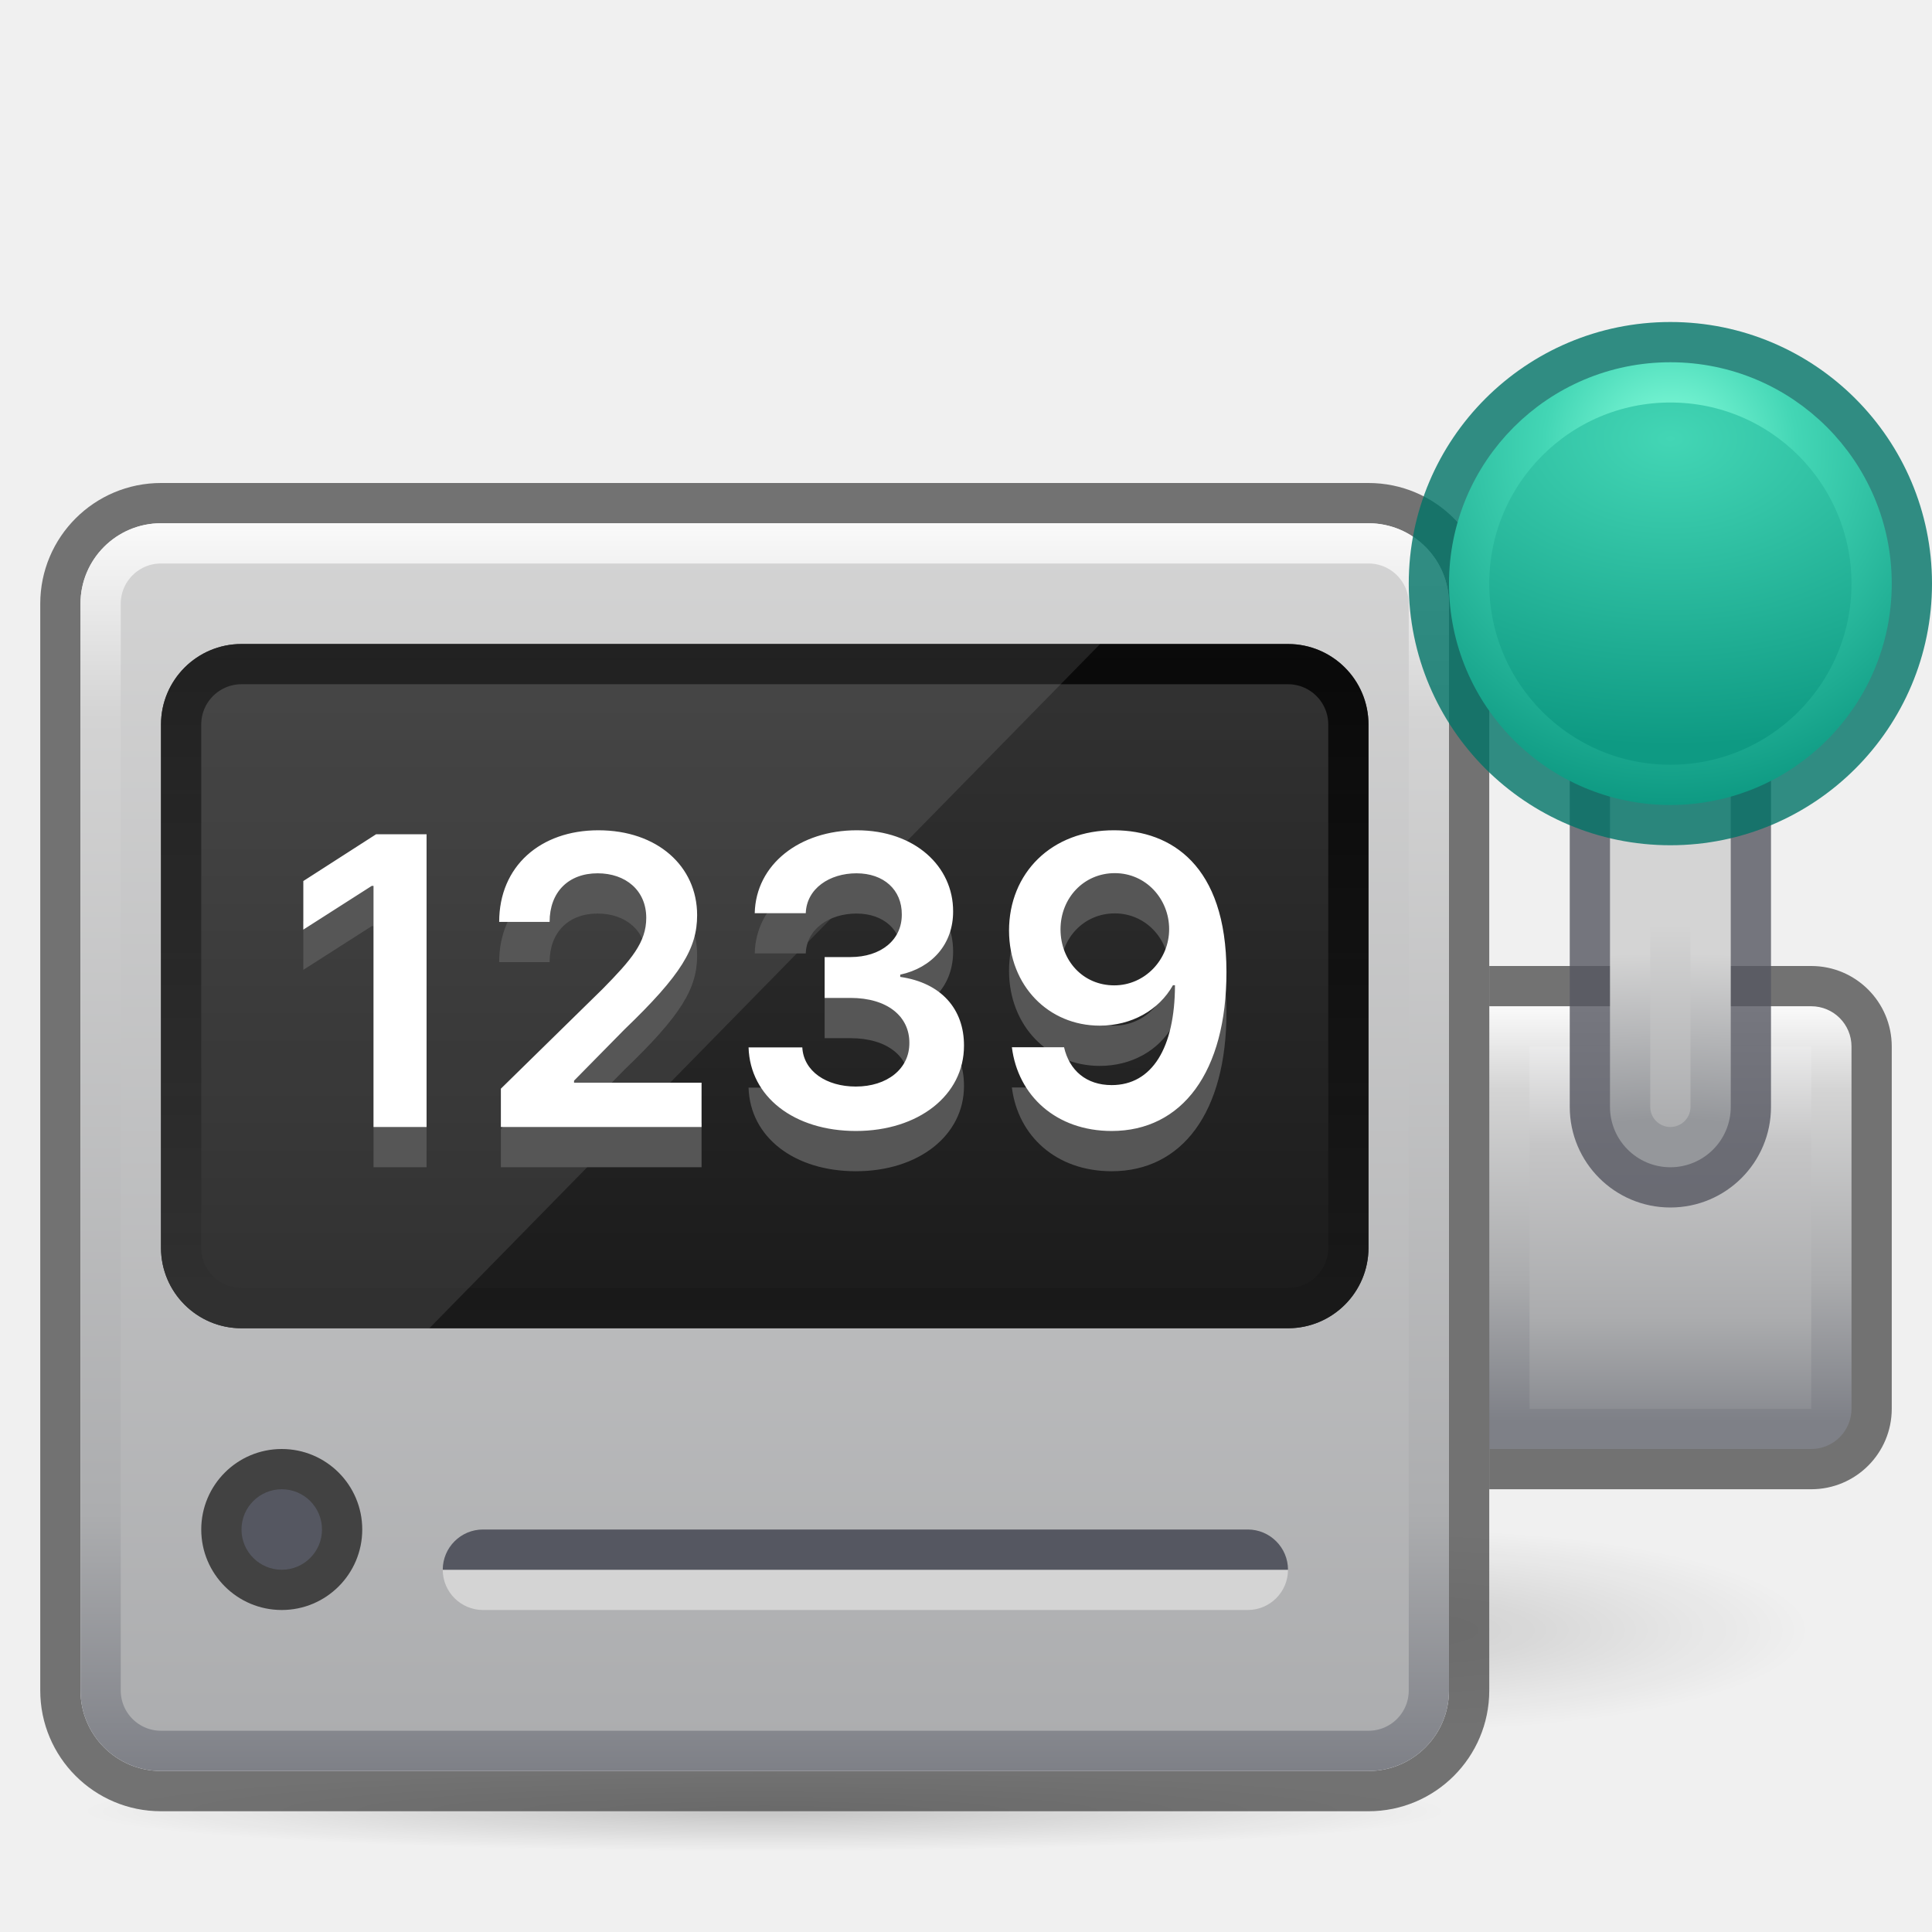
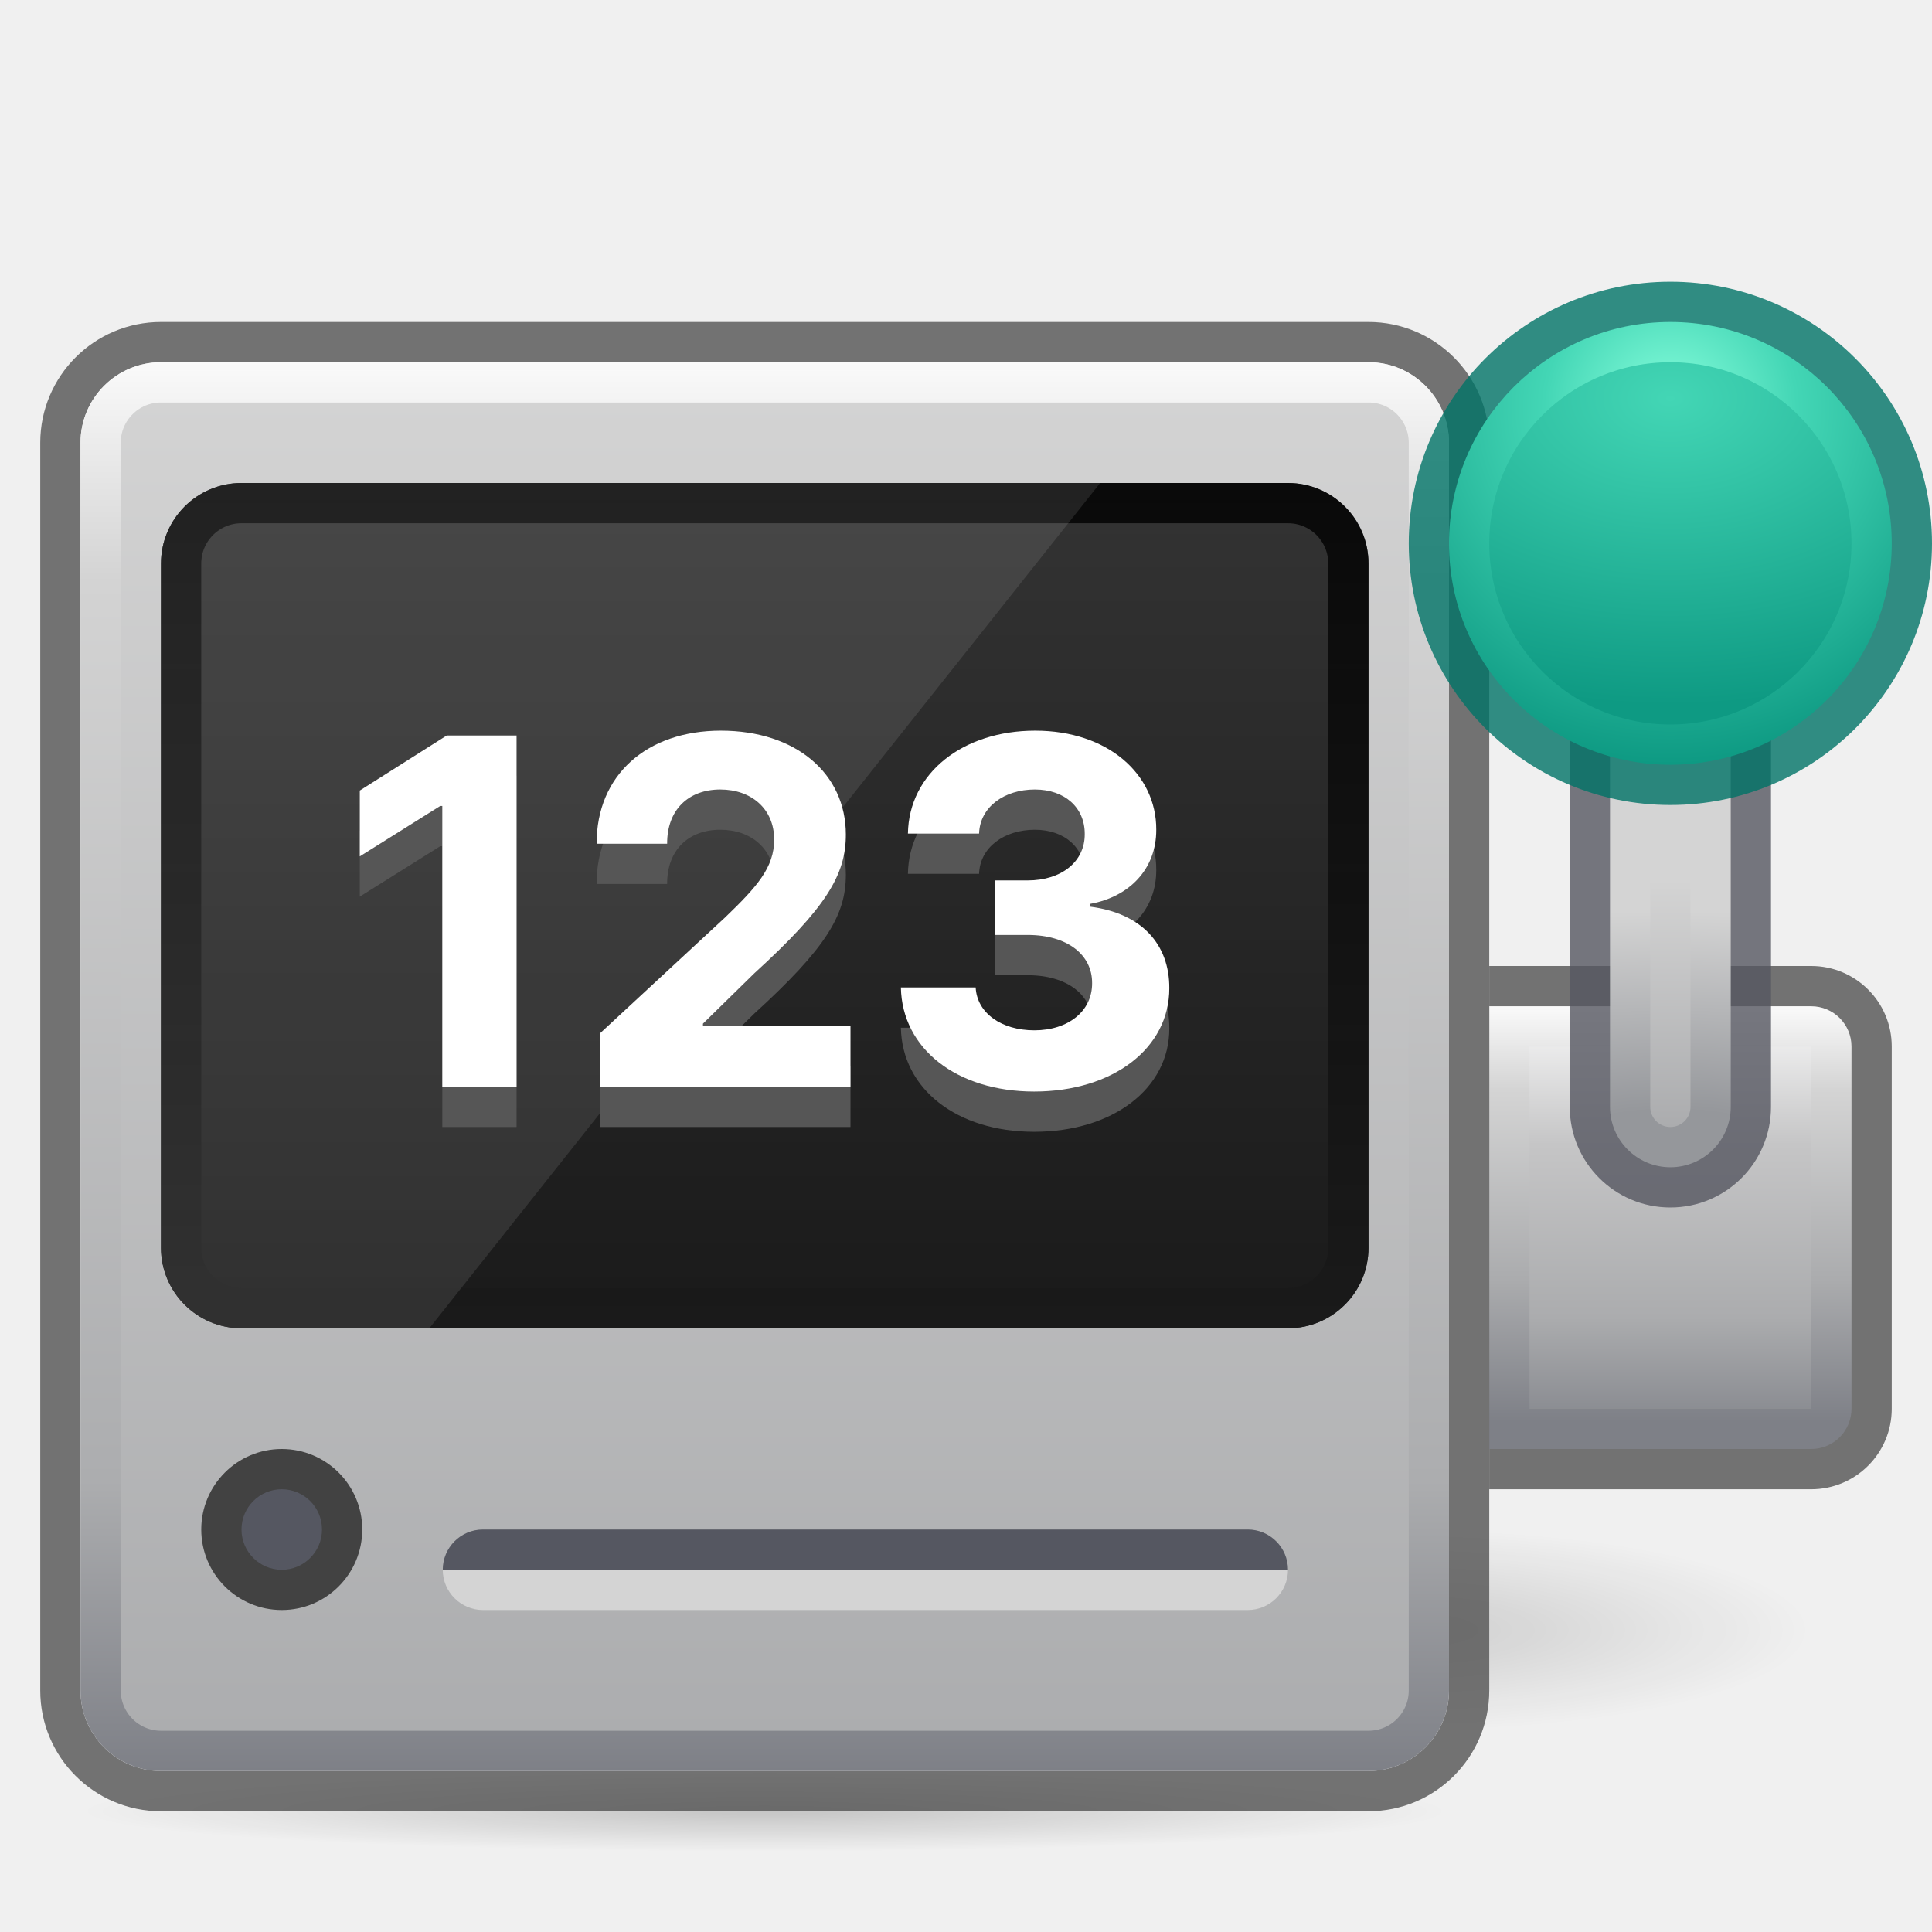
<svg xmlns="http://www.w3.org/2000/svg" width="48" height="48" viewBox="0 0 48 48" fill="none">
  <ellipse cx="19" cy="45" rx="17" ry="1" fill="url(#paint0_radial_1_30)" fill-opacity="0.18" />
  <ellipse cx="35" cy="40.5" rx="10" ry="2.5" fill="url(#paint1_radial_1_30)" fill-opacity="0.14" />
  <path d="M37 24H45C46.105 24 47 24.895 47 26V35C47 36.105 46.105 37 45 37H37V24Z" fill="#535353" fill-opacity="0.8" />
  <path d="M37.5 25.5H45C45.276 25.5 45.5 25.724 45.5 26V35C45.5 35.276 45.276 35.5 45 35.5H37.5V25.5Z" fill="url(#paint2_linear_1_30)" stroke="url(#paint3_linear_1_30)" />
-   <rect x="1.5" y="12.5" width="35" height="32" rx="2.5" stroke="#535353" stroke-opacity="0.8" />
-   <rect x="2.5" y="13.5" width="33" height="30" rx="1.5" fill="url(#paint4_linear_1_30)" stroke="url(#paint5_linear_1_30)" />
-   <rect x="4" y="16" width="30" height="17" rx="2" fill="url(#paint6_linear_1_30)" />
-   <rect x="4.5" y="16.5" width="29" height="16" rx="1.5" stroke="url(#paint7_linear_1_30)" stroke-opacity="0.9" />
-   <path d="M4 18V31C4 32.105 4.895 33 6 33H10.667L27.333 16H6C4.895 16 4 16.895 4 18Z" fill="white" fill-opacity="0.1" />
-   <path d="M39 19H44V27.5C44 28.881 42.881 30 41.5 30V30C40.119 30 39 28.881 39 27.5V19Z" fill="#555761" fill-opacity="0.8" />
-   <path d="M40 19H43V27.5C43 28.328 42.328 29 41.5 29V29C40.672 29 40 28.328 40 27.5V19Z" fill="url(#paint8_radial_1_30)" />
-   <path d="M41 19H42V27.5C42 27.776 41.776 28 41.5 28V28C41.224 28 41 27.776 41 27.5V19Z" fill="url(#paint9_linear_1_30)" />
-   <circle cx="41.5" cy="14.5" r="6.5" fill="#007367" fill-opacity="0.8" />
-   <circle cx="41.5" cy="14.5" r="5" fill="url(#paint10_radial_1_30)" stroke="url(#paint11_radial_1_30)" />
+   <rect x="1.5" y="8.5" width="35" height="36" rx="2.5" stroke="#535353" stroke-opacity="0.8" />
+   <rect x="2.5" y="9.5" width="33" height="34" rx="1.5" fill="url(#paint4_linear_1_30)" stroke="url(#paint5_linear_1_30)" />
+   <rect x="4" y="12" width="30" height="21" rx="2" fill="url(#paint6_linear_1_30)" />
+   <rect x="4.5" y="12.5" width="29" height="20" rx="1.5" stroke="url(#paint7_linear_1_30)" stroke-opacity="0.9" />
+   <path d="M4 14V31C4 32.105 4.895 33 6 33H10.667L27.333 12H6C4.895 12 4 12.895 4 14Z" fill="white" fill-opacity="0.1" />
+   <path d="M39 17H44V27.5C44 28.881 42.881 30 41.5 30V30C40.119 30 39 28.881 39 27.5V17Z" fill="#555761" fill-opacity="0.8" />
+   <path d="M40 17H43V27.5C43 28.328 42.328 29 41.5 29V29C40.672 29 40 28.328 40 27.5V17Z" fill="url(#paint8_radial_1_30)" />
+   <path d="M41 17H42V27.5C42 27.776 41.776 28 41.5 28V28C41.224 28 41 27.776 41 27.5V17Z" fill="url(#paint9_linear_1_30)" />
+   <circle cx="41.5" cy="13.5" r="6.5" fill="#007367" fill-opacity="0.8" />
+   <circle cx="41.5" cy="13.5" r="5" fill="url(#paint10_radial_1_30)" stroke="url(#paint11_radial_1_30)" />
  <circle cx="7" cy="38" r="2" fill="#424242" />
  <path d="M8 38C8 38.552 7.552 39 7 39C6.448 39 6 38.552 6 38C6 37.448 6.448 37 7 37C7.552 37 8 37.448 8 38Z" fill="#555761" />
-   <path d="M10.598 21.727H9.344L7.536 22.889V24.096L9.237 23.009H9.28V29H10.598V21.727ZM12.444 29H17.43V27.899H14.262V27.849L15.516 26.575C16.929 25.218 17.32 24.558 17.32 23.737C17.32 22.519 16.329 21.628 14.866 21.628C13.424 21.628 12.402 22.523 12.402 23.904H13.655C13.655 23.162 14.124 22.697 14.848 22.697C15.541 22.697 16.056 23.119 16.056 23.805C16.056 24.412 15.686 24.845 14.969 25.573L12.444 28.048V29ZM21.265 29.099C22.821 29.099 23.953 28.208 23.95 26.979C23.953 26.07 23.385 25.417 22.366 25.271V25.215C23.154 25.044 23.683 24.458 23.68 23.641C23.683 22.533 22.739 21.628 21.287 21.628C19.873 21.628 18.779 22.47 18.751 23.688H20.019C20.04 23.077 20.608 22.697 21.279 22.697C21.958 22.697 22.409 23.109 22.405 23.72C22.409 24.355 21.883 24.778 21.13 24.778H20.488V25.793H21.13C22.05 25.793 22.597 26.255 22.593 26.912C22.597 27.555 22.039 27.995 21.262 27.995C20.53 27.995 19.965 27.615 19.933 27.022H18.598C18.634 28.251 19.731 29.099 21.265 29.099ZM27.694 21.628C26.117 21.617 25.069 22.7 25.069 24.121C25.073 25.491 26.049 26.482 27.324 26.482C28.109 26.482 28.791 26.102 29.142 25.477H29.192C29.189 27.033 28.624 27.959 27.619 27.959C26.991 27.959 26.568 27.597 26.436 27.018H25.14C25.29 28.222 26.241 29.099 27.619 29.099C29.363 29.099 30.474 27.643 30.471 25.14C30.467 22.491 29.089 21.635 27.694 21.628ZM27.697 22.693C28.475 22.693 29.047 23.34 29.047 24.082C29.05 24.834 28.45 25.481 27.683 25.481C26.909 25.481 26.351 24.87 26.348 24.092C26.348 23.311 26.927 22.693 27.697 22.693Z" fill="#565656" />
-   <path d="M10.598 20.727H9.344L7.536 21.889V23.096L9.237 22.009H9.28V28H10.598V20.727ZM12.444 28H17.43V26.899H14.262V26.849L15.516 25.575C16.929 24.218 17.32 23.558 17.32 22.737C17.32 21.519 16.329 20.628 14.866 20.628C13.424 20.628 12.402 21.523 12.402 22.904H13.655C13.655 22.162 14.124 21.697 14.848 21.697C15.541 21.697 16.056 22.119 16.056 22.805C16.056 23.412 15.686 23.845 14.969 24.573L12.444 27.048V28ZM21.265 28.099C22.821 28.099 23.953 27.208 23.95 25.979C23.953 25.07 23.385 24.417 22.366 24.271V24.215C23.154 24.044 23.683 23.458 23.68 22.641C23.683 21.533 22.739 20.628 21.287 20.628C19.873 20.628 18.779 21.47 18.751 22.688H20.019C20.04 22.077 20.608 21.697 21.279 21.697C21.958 21.697 22.409 22.109 22.405 22.72C22.409 23.355 21.883 23.778 21.13 23.778H20.488V24.793H21.13C22.05 24.793 22.597 25.255 22.593 25.912C22.597 26.555 22.039 26.995 21.262 26.995C20.53 26.995 19.965 26.615 19.933 26.022H18.598C18.634 27.251 19.731 28.099 21.265 28.099ZM27.694 20.628C26.117 20.617 25.069 21.7 25.069 23.121C25.073 24.491 26.049 25.482 27.324 25.482C28.109 25.482 28.791 25.102 29.142 24.477H29.192C29.189 26.033 28.624 26.959 27.619 26.959C26.991 26.959 26.568 26.597 26.436 26.018H25.14C25.29 27.222 26.241 28.099 27.619 28.099C29.363 28.099 30.474 26.643 30.471 24.14C30.467 21.491 29.089 20.635 27.694 20.628ZM27.697 21.693C28.475 21.693 29.047 22.34 29.047 23.082C29.05 23.834 28.45 24.481 27.683 24.481C26.909 24.481 26.351 23.87 26.348 23.092C26.348 22.311 26.927 21.693 27.697 21.693Z" fill="white" />
-   <path d="M11 39H32V39C32 39.552 31.552 40 31 40H12C11.448 40 11 39.552 11 39V39Z" fill="#D4D4D4" />
-   <path d="M11 39C11 38.448 11.448 38 12 38H31C31.552 38 32 38.448 32 39V39H11V39Z" fill="#555761" />
+   <path d="M12.834 19.273H11.1L8.939 20.641V22.277L10.938 21.024H10.989V28H12.834V19.273ZM14.909 28H21.13V26.491H17.465V26.432L18.739 25.183C20.534 23.547 21.015 22.729 21.015 21.736C21.015 20.223 19.779 19.153 17.909 19.153C16.076 19.153 14.819 20.249 14.823 21.962H16.575C16.57 21.126 17.099 20.615 17.896 20.615C18.663 20.615 19.234 21.092 19.234 21.859C19.234 22.554 18.808 23.031 18.015 23.794L14.909 26.671V28ZM25.693 28.119C27.653 28.119 29.055 27.041 29.051 25.55C29.055 24.463 28.365 23.688 27.082 23.526V23.457C28.058 23.283 28.731 22.592 28.727 21.612C28.731 20.236 27.525 19.153 25.719 19.153C23.929 19.153 22.582 20.202 22.557 21.71H24.325C24.346 21.046 24.956 20.615 25.71 20.615C26.456 20.615 26.954 21.067 26.95 21.723C26.954 22.409 26.371 22.874 25.531 22.874H24.717V24.229H25.531C26.52 24.229 27.138 24.723 27.133 25.426C27.138 26.121 26.541 26.598 25.697 26.598C24.883 26.598 24.274 26.172 24.24 25.533H22.382C22.412 27.058 23.775 28.119 25.693 28.119Z" fill="#565656" />
+   <path d="M12.834 18.273H11.1L8.939 19.641V21.277L10.938 20.024H10.989V27H12.834V18.273ZM14.909 27H21.13V25.491H17.465V25.432L18.739 24.183C20.534 22.547 21.015 21.729 21.015 20.736C21.015 19.223 19.779 18.153 17.909 18.153C16.076 18.153 14.819 19.249 14.823 20.962H16.575C16.57 20.126 17.099 19.615 17.896 19.615C18.663 19.615 19.234 20.092 19.234 20.859C19.234 21.554 18.808 22.031 18.015 22.794L14.909 25.671V27ZM25.693 27.119C27.653 27.119 29.055 26.041 29.051 24.55C29.055 23.463 28.365 22.688 27.082 22.526V22.457C28.058 22.283 28.731 21.592 28.727 20.612C28.731 19.236 27.525 18.153 25.719 18.153C23.929 18.153 22.582 19.202 22.557 20.71H24.325C24.346 20.046 24.956 19.615 25.71 19.615C26.456 19.615 26.954 20.067 26.95 20.723C26.954 21.409 26.371 21.874 25.531 21.874H24.717V23.229H25.531C26.52 23.229 27.138 23.723 27.133 24.426C27.138 25.121 26.541 25.598 25.697 25.598C24.883 25.598 24.274 25.172 24.24 24.533H22.382C22.412 26.058 23.775 27.119 25.693 27.119Z" fill="white" />
+   <path d="M11 39H32C32 39.552 31.552 40 31 40H12C11.448 40 11 39.552 11 39Z" fill="#D4D4D4" />
+   <path d="M11 39C11 38.448 11.448 38 12 38H31C31.552 38 32 38.448 32 39H11Z" fill="#555761" />
  <defs>
    <radialGradient id="paint0_radial_1_30" cx="0" cy="0" r="1" gradientUnits="userSpaceOnUse" gradientTransform="translate(19 45) rotate(90) scale(1 17)">
      <stop />
      <stop offset="1" stop-opacity="0" />
    </radialGradient>
    <radialGradient id="paint1_radial_1_30" cx="0" cy="0" r="1" gradientUnits="userSpaceOnUse" gradientTransform="translate(35 40.5) rotate(90) scale(2.5 10)">
      <stop />
      <stop offset="1" stop-opacity="0" />
    </radialGradient>
    <linearGradient id="paint2_linear_1_30" x1="41.5" y1="25" x2="41.5" y2="36" gradientUnits="userSpaceOnUse">
      <stop stop-color="#FAFAFA" />
      <stop offset="0.312" stop-color="#C5C5C6" />
      <stop offset="0.703" stop-color="#ABACAE" />
      <stop offset="1" stop-color="#7E8087" />
    </linearGradient>
    <linearGradient id="paint3_linear_1_30" x1="41.5" y1="25" x2="41.5" y2="36" gradientUnits="userSpaceOnUse">
      <stop stop-color="#FAFAFA" />
      <stop offset="0.188" stop-color="#D4D4D4" />
      <stop offset="0.615" stop-color="#ABACAE" />
      <stop offset="0.938" stop-color="#7E8087" />
    </linearGradient>
-     <linearGradient id="paint4_linear_1_30" x1="19" y1="13" x2="19" y2="44" gradientUnits="userSpaceOnUse">
+     <linearGradient id="paint4_linear_1_30" x1="19" y1="9" x2="19" y2="44" gradientUnits="userSpaceOnUse">
      <stop stop-color="#D4D4D4" />
      <stop offset="1" stop-color="#ABACAE" />
    </linearGradient>
-     <linearGradient id="paint5_linear_1_30" x1="19" y1="13" x2="19" y2="44" gradientUnits="userSpaceOnUse">
+     <linearGradient id="paint5_linear_1_30" x1="19" y1="9" x2="19" y2="44" gradientUnits="userSpaceOnUse">
      <stop stop-color="#FAFAFA" />
      <stop offset="0.156" stop-color="#D3D3D3" />
      <stop offset="0.794" stop-color="#ACADAF" />
      <stop offset="1" stop-color="#7E8087" />
    </linearGradient>
-     <linearGradient id="paint6_linear_1_30" x1="19" y1="16" x2="19" y2="33" gradientUnits="userSpaceOnUse">
+     <linearGradient id="paint6_linear_1_30" x1="19" y1="12" x2="19" y2="33" gradientUnits="userSpaceOnUse">
      <stop stop-color="#333333" />
      <stop offset="1" stop-color="#1A1A1A" />
    </linearGradient>
-     <linearGradient id="paint7_linear_1_30" x1="19" y1="16" x2="19" y2="33" gradientUnits="userSpaceOnUse">
+     <linearGradient id="paint7_linear_1_30" x1="19" y1="12" x2="19" y2="33" gradientUnits="userSpaceOnUse">
      <stop stop-opacity="0.9" />
      <stop offset="1" stop-color="#1A1A1A" stop-opacity="0.9" />
    </linearGradient>
-     <radialGradient id="paint8_radial_1_30" cx="0" cy="0" r="1" gradientUnits="userSpaceOnUse" gradientTransform="translate(41.5 29) rotate(-90) scale(5.3125 15.692)">
+     <radialGradient id="paint8_radial_1_30" cx="0" cy="0" r="1" gradientUnits="userSpaceOnUse" gradientTransform="translate(41.5 29) rotate(-90) scale(6.375 15.692)">
      <stop offset="0.224" stop-color="#95979B" />
      <stop offset="1" stop-color="#D4D4D4" />
    </radialGradient>
-     <linearGradient id="paint9_linear_1_30" x1="41.5" y1="20.266" x2="41.5" y2="28" gradientUnits="userSpaceOnUse">
+     <linearGradient id="paint9_linear_1_30" x1="41.5" y1="18.547" x2="41.5" y2="28" gradientUnits="userSpaceOnUse">
      <stop offset="0.349" stop-color="#D4D4D4" />
      <stop offset="1" stop-color="#ABACAE" />
    </linearGradient>
-     <radialGradient id="paint10_radial_1_30" cx="0" cy="0" r="1" gradientUnits="userSpaceOnUse" gradientTransform="translate(41.5 10.9038) rotate(90) scale(7.61538 11.8071)">
+     <radialGradient id="paint10_radial_1_30" cx="0" cy="0" r="1" gradientUnits="userSpaceOnUse" gradientTransform="translate(41.5 9.90385) rotate(90) scale(7.61538 11.8071)">
      <stop stop-color="#43D6B5" />
      <stop offset="1" stop-color="#0E9A83" />
    </radialGradient>
-     <radialGradient id="paint11_radial_1_30" cx="0" cy="0" r="1" gradientUnits="userSpaceOnUse" gradientTransform="translate(41.5 11.1154) rotate(90) scale(8.88462)">
+     <radialGradient id="paint11_radial_1_30" cx="0" cy="0" r="1" gradientUnits="userSpaceOnUse" gradientTransform="translate(41.5 10.1154) rotate(90) scale(8.88462)">
      <stop stop-color="#89FFDD" />
      <stop offset="0.354" stop-color="#43D6B5" />
      <stop offset="1" stop-color="#0E9A83" />
    </radialGradient>
  </defs>
</svg>
